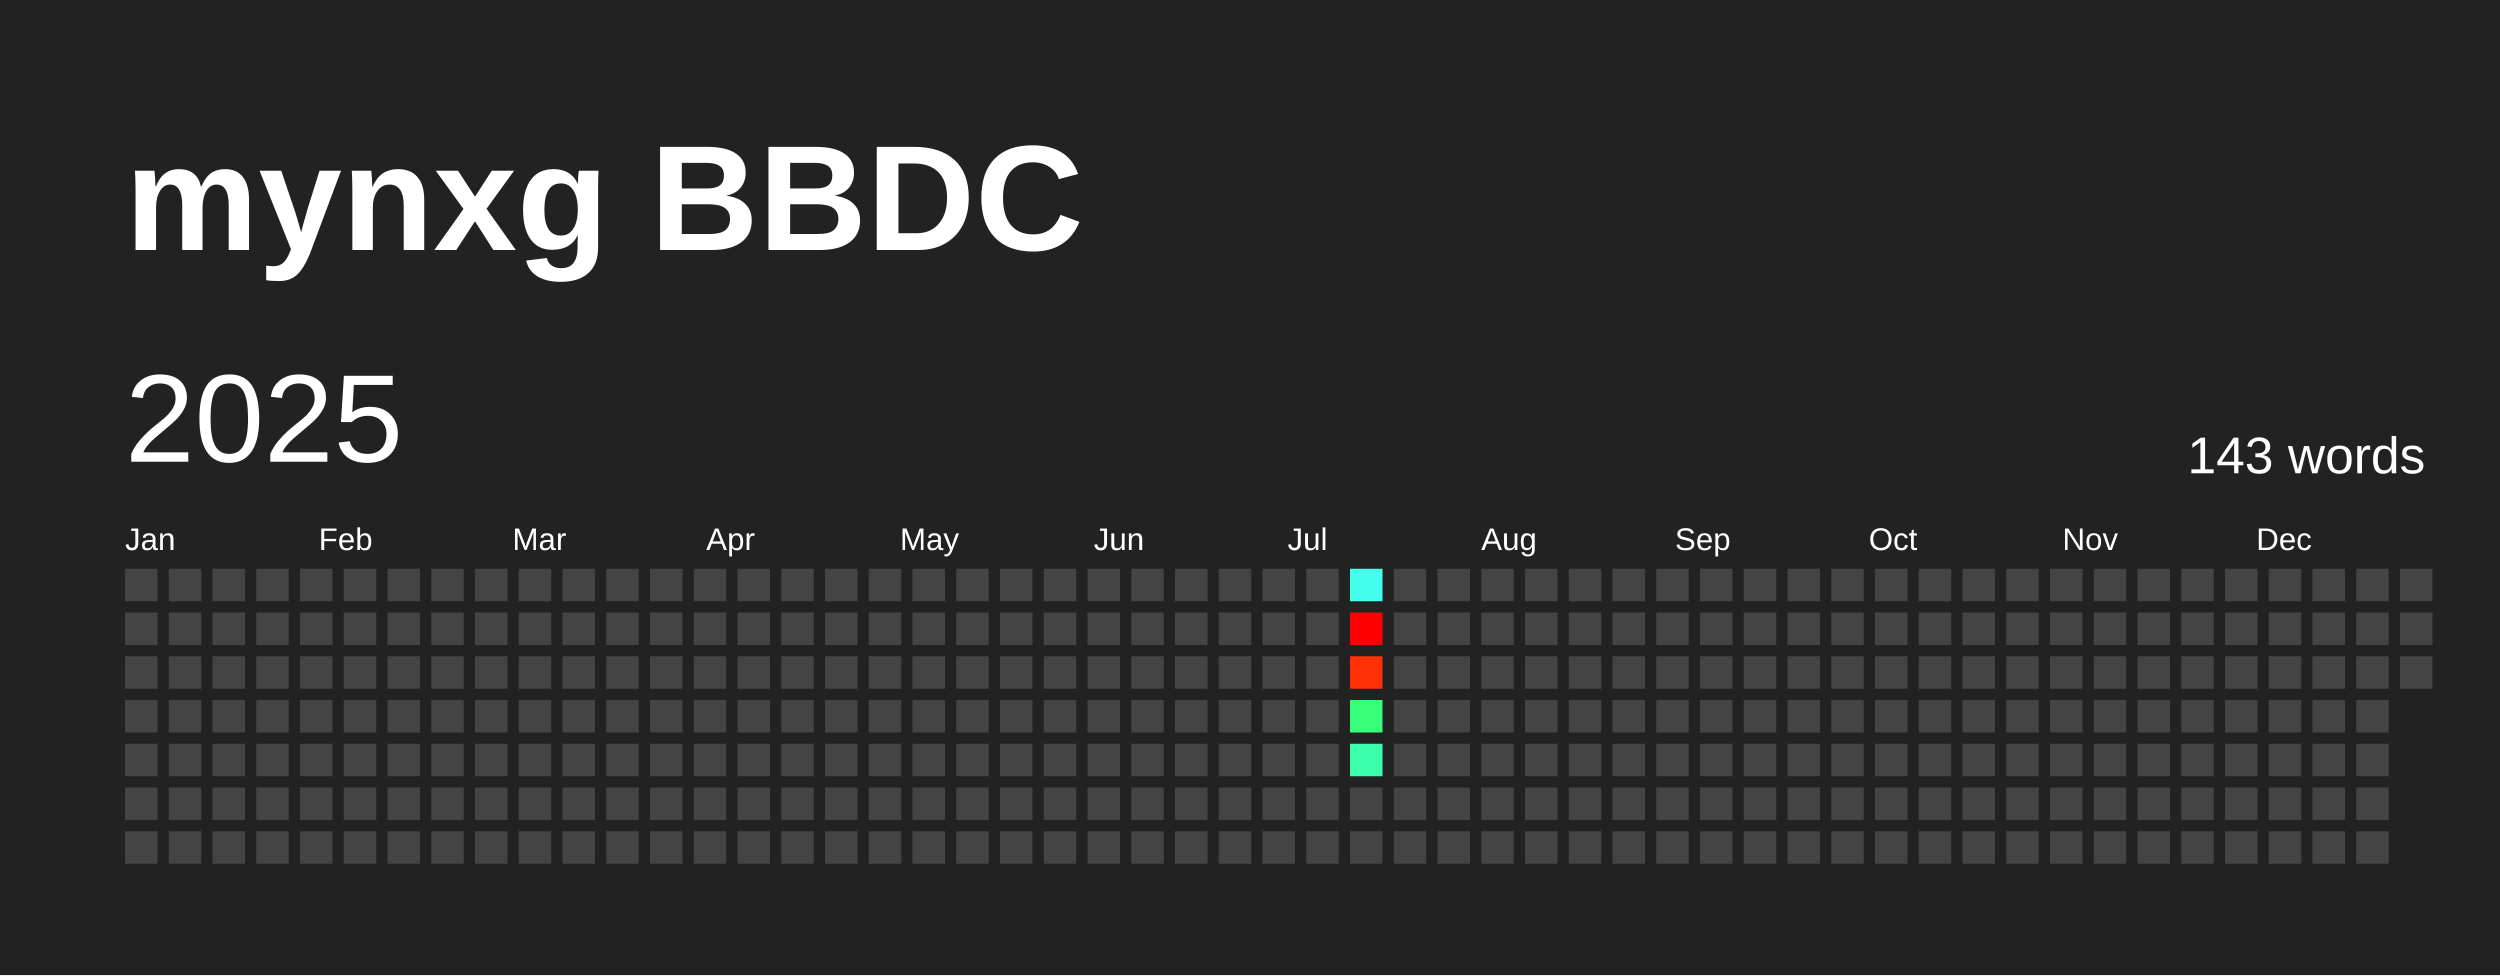
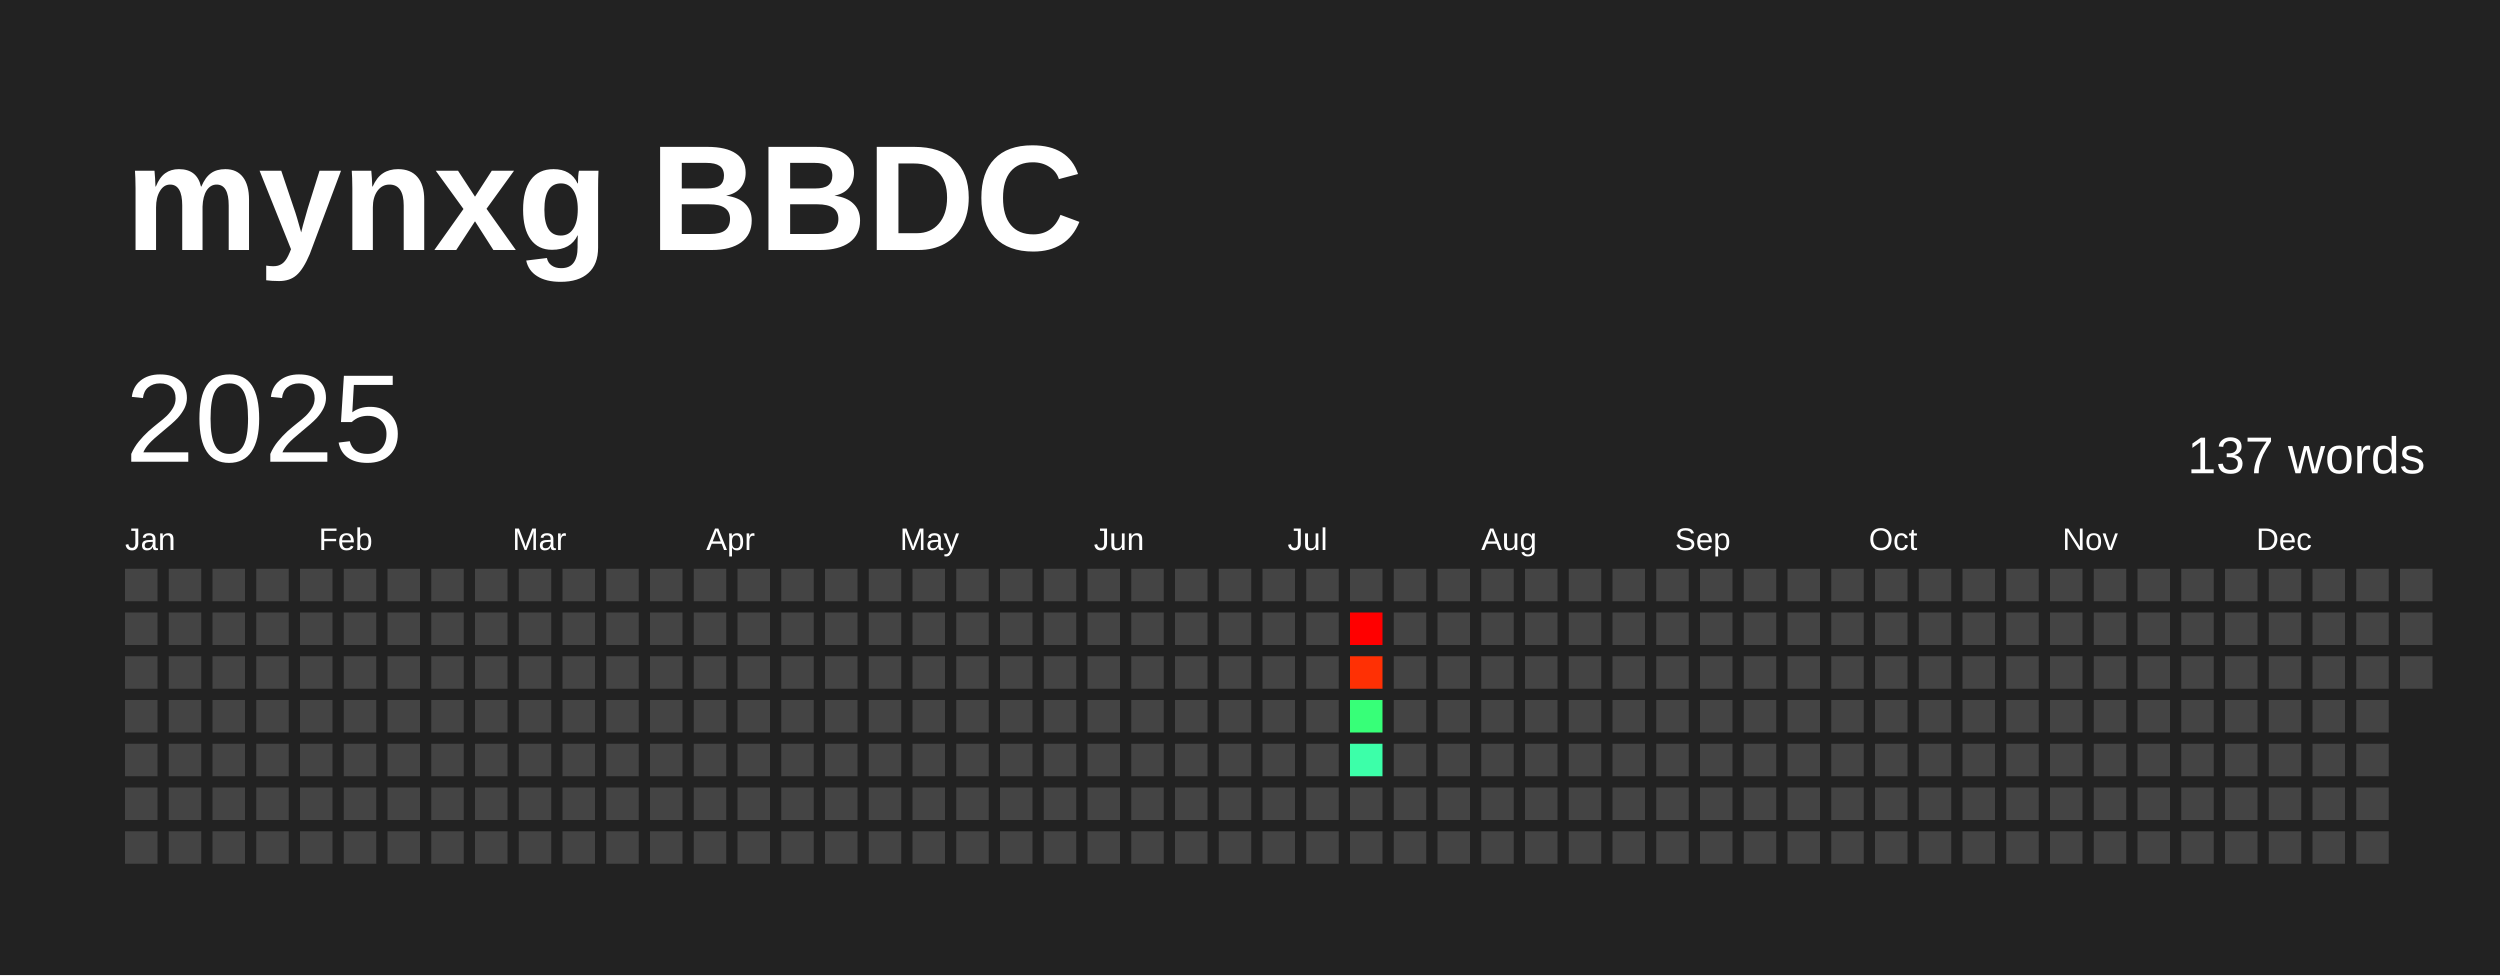
<svg xmlns="http://www.w3.org/2000/svg" baseProfile="full" height="78mm" version="1.1" viewBox="0,0,200,78" width="200mm">
  <defs />
  <rect fill="#222222" height="78" width="200" x="0" y="0" />
  <text fill="#FFFFFF" style="font-size:12px; font-family:Arial; font-weight:bold;" x="10" y="20">mynxg BBDC</text>
  <text dominant-baseline="hanging" fill="#FFFFFF" style="font-size:10.0px; font-family:Arial;" x="10" y="30">2025</text>
-   <text dominant-baseline="hanging" fill="#FFFFFF" style="font-size:4.125px; font-family:Arial;" x="175" y="35">143 words</text>
+   <text dominant-baseline="hanging" fill="#FFFFFF" style="font-size:4.125px; font-family:Arial;" x="175" y="35">137 words</text>
  <text fill="#FFFFFF" style="font-size:2.5px; font-family:Arial" x="10.0" y="44">Jan</text>
  <text fill="#FFFFFF" style="font-size:2.5px; font-family:Arial" x="25.5" y="44">Feb</text>
  <text fill="#FFFFFF" style="font-size:2.5px; font-family:Arial" x="41.0" y="44">Mar</text>
  <text fill="#FFFFFF" style="font-size:2.5px; font-family:Arial" x="56.5" y="44">Apr</text>
  <text fill="#FFFFFF" style="font-size:2.5px; font-family:Arial" x="72.0" y="44">May</text>
  <text fill="#FFFFFF" style="font-size:2.5px; font-family:Arial" x="87.5" y="44">Jun</text>
  <text fill="#FFFFFF" style="font-size:2.5px; font-family:Arial" x="103.0" y="44">Jul</text>
  <text fill="#FFFFFF" style="font-size:2.5px; font-family:Arial" x="118.5" y="44">Aug</text>
  <text fill="#FFFFFF" style="font-size:2.5px; font-family:Arial" x="134.0" y="44">Sep</text>
  <text fill="#FFFFFF" style="font-size:2.5px; font-family:Arial" x="149.5" y="44">Oct</text>
  <text fill="#FFFFFF" style="font-size:2.5px; font-family:Arial" x="165.0" y="44">Nov</text>
  <text fill="#FFFFFF" style="font-size:2.5px; font-family:Arial" x="180.5" y="44">Dec</text>
  <rect fill="#444444" height="2.6" width="2.6" x="10.0" y="45.5" />
  <rect fill="#444444" height="2.6" width="2.6" x="10.0" y="49.0" />
  <rect fill="#444444" height="2.6" width="2.6" x="10.0" y="52.5" />
  <rect fill="#444444" height="2.6" width="2.6" x="10.0" y="56.0" />
  <rect fill="#444444" height="2.6" width="2.6" x="10.0" y="59.5" />
  <rect fill="#444444" height="2.6" width="2.6" x="10.0" y="63.0" />
  <rect fill="#444444" height="2.6" width="2.6" x="10.0" y="66.5" />
  <rect fill="#444444" height="2.6" width="2.6" x="13.5" y="45.5" />
  <rect fill="#444444" height="2.6" width="2.6" x="13.5" y="49.0" />
  <rect fill="#444444" height="2.6" width="2.6" x="13.5" y="52.5" />
  <rect fill="#444444" height="2.6" width="2.6" x="13.5" y="56.0" />
  <rect fill="#444444" height="2.6" width="2.6" x="13.5" y="59.5" />
  <rect fill="#444444" height="2.6" width="2.6" x="13.5" y="63.0" />
  <rect fill="#444444" height="2.6" width="2.6" x="13.5" y="66.5" />
  <rect fill="#444444" height="2.6" width="2.6" x="17.0" y="45.5" />
  <rect fill="#444444" height="2.6" width="2.6" x="17.0" y="49.0" />
  <rect fill="#444444" height="2.6" width="2.6" x="17.0" y="52.5" />
  <rect fill="#444444" height="2.6" width="2.6" x="17.0" y="56.0" />
  <rect fill="#444444" height="2.6" width="2.6" x="17.0" y="59.5" />
  <rect fill="#444444" height="2.6" width="2.6" x="17.0" y="63.0" />
  <rect fill="#444444" height="2.6" width="2.6" x="17.0" y="66.5" />
  <rect fill="#444444" height="2.6" width="2.6" x="20.5" y="45.5" />
  <rect fill="#444444" height="2.6" width="2.6" x="20.5" y="49.0" />
  <rect fill="#444444" height="2.6" width="2.6" x="20.5" y="52.5" />
  <rect fill="#444444" height="2.6" width="2.6" x="20.5" y="56.0" />
  <rect fill="#444444" height="2.6" width="2.6" x="20.5" y="59.5" />
  <rect fill="#444444" height="2.6" width="2.6" x="20.5" y="63.0" />
  <rect fill="#444444" height="2.6" width="2.6" x="20.5" y="66.5" />
  <rect fill="#444444" height="2.6" width="2.6" x="24.0" y="45.5" />
  <rect fill="#444444" height="2.6" width="2.6" x="24.0" y="49.0" />
  <rect fill="#444444" height="2.6" width="2.6" x="24.0" y="52.5" />
  <rect fill="#444444" height="2.6" width="2.6" x="24.0" y="56.0" />
  <rect fill="#444444" height="2.6" width="2.6" x="24.0" y="59.5" />
  <rect fill="#444444" height="2.6" width="2.6" x="24.0" y="63.0" />
  <rect fill="#444444" height="2.6" width="2.6" x="24.0" y="66.5" />
  <rect fill="#444444" height="2.6" width="2.6" x="27.5" y="45.5" />
  <rect fill="#444444" height="2.6" width="2.6" x="27.5" y="49.0" />
  <rect fill="#444444" height="2.6" width="2.6" x="27.5" y="52.5" />
  <rect fill="#444444" height="2.6" width="2.6" x="27.5" y="56.0" />
  <rect fill="#444444" height="2.6" width="2.6" x="27.5" y="59.5" />
  <rect fill="#444444" height="2.6" width="2.6" x="27.5" y="63.0" />
  <rect fill="#444444" height="2.6" width="2.6" x="27.5" y="66.5" />
  <rect fill="#444444" height="2.6" width="2.6" x="31.0" y="45.5" />
  <rect fill="#444444" height="2.6" width="2.6" x="31.0" y="49.0" />
  <rect fill="#444444" height="2.6" width="2.6" x="31.0" y="52.5" />
  <rect fill="#444444" height="2.6" width="2.6" x="31.0" y="56.0" />
  <rect fill="#444444" height="2.6" width="2.6" x="31.0" y="59.5" />
  <rect fill="#444444" height="2.6" width="2.6" x="31.0" y="63.0" />
  <rect fill="#444444" height="2.6" width="2.6" x="31.0" y="66.5" />
  <rect fill="#444444" height="2.6" width="2.6" x="34.5" y="45.5" />
  <rect fill="#444444" height="2.6" width="2.6" x="34.5" y="49.0" />
  <rect fill="#444444" height="2.6" width="2.6" x="34.5" y="52.5" />
  <rect fill="#444444" height="2.6" width="2.6" x="34.5" y="56.0" />
  <rect fill="#444444" height="2.6" width="2.6" x="34.5" y="59.5" />
  <rect fill="#444444" height="2.6" width="2.6" x="34.5" y="63.0" />
  <rect fill="#444444" height="2.6" width="2.6" x="34.5" y="66.5" />
  <rect fill="#444444" height="2.6" width="2.6" x="38.0" y="45.5" />
  <rect fill="#444444" height="2.6" width="2.6" x="38.0" y="49.0" />
  <rect fill="#444444" height="2.6" width="2.6" x="38.0" y="52.5" />
  <rect fill="#444444" height="2.6" width="2.6" x="38.0" y="56.0" />
  <rect fill="#444444" height="2.6" width="2.6" x="38.0" y="59.5" />
  <rect fill="#444444" height="2.6" width="2.6" x="38.0" y="63.0" />
  <rect fill="#444444" height="2.6" width="2.6" x="38.0" y="66.5" />
  <rect fill="#444444" height="2.6" width="2.6" x="41.5" y="45.5" />
  <rect fill="#444444" height="2.6" width="2.6" x="41.5" y="49.0" />
  <rect fill="#444444" height="2.6" width="2.6" x="41.5" y="52.5" />
  <rect fill="#444444" height="2.6" width="2.6" x="41.5" y="56.0" />
  <rect fill="#444444" height="2.6" width="2.6" x="41.5" y="59.5" />
  <rect fill="#444444" height="2.6" width="2.6" x="41.5" y="63.0" />
  <rect fill="#444444" height="2.6" width="2.6" x="41.5" y="66.5" />
  <rect fill="#444444" height="2.6" width="2.6" x="45.0" y="45.5" />
  <rect fill="#444444" height="2.6" width="2.6" x="45.0" y="49.0" />
  <rect fill="#444444" height="2.6" width="2.6" x="45.0" y="52.5" />
  <rect fill="#444444" height="2.6" width="2.6" x="45.0" y="56.0" />
  <rect fill="#444444" height="2.6" width="2.6" x="45.0" y="59.5" />
  <rect fill="#444444" height="2.6" width="2.6" x="45.0" y="63.0" />
  <rect fill="#444444" height="2.6" width="2.6" x="45.0" y="66.5" />
  <rect fill="#444444" height="2.6" width="2.6" x="48.5" y="45.5" />
  <rect fill="#444444" height="2.6" width="2.6" x="48.5" y="49.0" />
  <rect fill="#444444" height="2.6" width="2.6" x="48.5" y="52.5" />
  <rect fill="#444444" height="2.6" width="2.6" x="48.5" y="56.0" />
  <rect fill="#444444" height="2.6" width="2.6" x="48.5" y="59.5" />
  <rect fill="#444444" height="2.6" width="2.6" x="48.5" y="63.0" />
  <rect fill="#444444" height="2.6" width="2.6" x="48.5" y="66.5" />
  <rect fill="#444444" height="2.6" width="2.6" x="52.0" y="45.5" />
  <rect fill="#444444" height="2.6" width="2.6" x="52.0" y="49.0" />
  <rect fill="#444444" height="2.6" width="2.6" x="52.0" y="52.5" />
  <rect fill="#444444" height="2.6" width="2.6" x="52.0" y="56.0" />
  <rect fill="#444444" height="2.6" width="2.6" x="52.0" y="59.5" />
  <rect fill="#444444" height="2.6" width="2.6" x="52.0" y="63.0" />
  <rect fill="#444444" height="2.6" width="2.6" x="52.0" y="66.5" />
  <rect fill="#444444" height="2.6" width="2.6" x="55.5" y="45.5" />
  <rect fill="#444444" height="2.6" width="2.6" x="55.5" y="49.0" />
  <rect fill="#444444" height="2.6" width="2.6" x="55.5" y="52.5" />
  <rect fill="#444444" height="2.6" width="2.6" x="55.5" y="56.0" />
  <rect fill="#444444" height="2.6" width="2.6" x="55.5" y="59.5" />
  <rect fill="#444444" height="2.6" width="2.6" x="55.5" y="63.0" />
  <rect fill="#444444" height="2.6" width="2.6" x="55.5" y="66.5" />
  <rect fill="#444444" height="2.6" width="2.6" x="59.0" y="45.5" />
  <rect fill="#444444" height="2.6" width="2.6" x="59.0" y="49.0" />
  <rect fill="#444444" height="2.6" width="2.6" x="59.0" y="52.5" />
  <rect fill="#444444" height="2.6" width="2.6" x="59.0" y="56.0" />
  <rect fill="#444444" height="2.6" width="2.6" x="59.0" y="59.5" />
  <rect fill="#444444" height="2.6" width="2.6" x="59.0" y="63.0" />
  <rect fill="#444444" height="2.6" width="2.6" x="59.0" y="66.5" />
  <rect fill="#444444" height="2.6" width="2.6" x="62.5" y="45.5" />
  <rect fill="#444444" height="2.6" width="2.6" x="62.5" y="49.0" />
  <rect fill="#444444" height="2.6" width="2.6" x="62.5" y="52.5" />
  <rect fill="#444444" height="2.6" width="2.6" x="62.5" y="56.0" />
  <rect fill="#444444" height="2.6" width="2.6" x="62.5" y="59.5" />
  <rect fill="#444444" height="2.6" width="2.6" x="62.5" y="63.0" />
  <rect fill="#444444" height="2.6" width="2.6" x="62.5" y="66.5" />
  <rect fill="#444444" height="2.6" width="2.6" x="66.0" y="45.5" />
  <rect fill="#444444" height="2.6" width="2.6" x="66.0" y="49.0" />
  <rect fill="#444444" height="2.6" width="2.6" x="66.0" y="52.5" />
  <rect fill="#444444" height="2.6" width="2.6" x="66.0" y="56.0" />
  <rect fill="#444444" height="2.6" width="2.6" x="66.0" y="59.5" />
  <rect fill="#444444" height="2.6" width="2.6" x="66.0" y="63.0" />
  <rect fill="#444444" height="2.6" width="2.6" x="66.0" y="66.5" />
  <rect fill="#444444" height="2.6" width="2.6" x="69.5" y="45.5" />
  <rect fill="#444444" height="2.6" width="2.6" x="69.5" y="49.0" />
  <rect fill="#444444" height="2.6" width="2.6" x="69.5" y="52.5" />
  <rect fill="#444444" height="2.6" width="2.6" x="69.5" y="56.0" />
  <rect fill="#444444" height="2.6" width="2.6" x="69.5" y="59.5" />
  <rect fill="#444444" height="2.6" width="2.6" x="69.5" y="63.0" />
  <rect fill="#444444" height="2.6" width="2.6" x="69.5" y="66.5" />
  <rect fill="#444444" height="2.6" width="2.6" x="73.0" y="45.5" />
  <rect fill="#444444" height="2.6" width="2.6" x="73.0" y="49.0" />
  <rect fill="#444444" height="2.6" width="2.6" x="73.0" y="52.5" />
  <rect fill="#444444" height="2.6" width="2.6" x="73.0" y="56.0" />
  <rect fill="#444444" height="2.6" width="2.6" x="73.0" y="59.5" />
  <rect fill="#444444" height="2.6" width="2.6" x="73.0" y="63.0" />
  <rect fill="#444444" height="2.6" width="2.6" x="73.0" y="66.5" />
  <rect fill="#444444" height="2.6" width="2.6" x="76.5" y="45.5" />
  <rect fill="#444444" height="2.6" width="2.6" x="76.5" y="49.0" />
  <rect fill="#444444" height="2.6" width="2.6" x="76.5" y="52.5" />
  <rect fill="#444444" height="2.6" width="2.6" x="76.5" y="56.0" />
  <rect fill="#444444" height="2.6" width="2.6" x="76.5" y="59.5" />
  <rect fill="#444444" height="2.6" width="2.6" x="76.5" y="63.0" />
  <rect fill="#444444" height="2.6" width="2.6" x="76.5" y="66.5" />
  <rect fill="#444444" height="2.6" width="2.6" x="80.0" y="45.5" />
  <rect fill="#444444" height="2.6" width="2.6" x="80.0" y="49.0" />
  <rect fill="#444444" height="2.6" width="2.6" x="80.0" y="52.5" />
  <rect fill="#444444" height="2.6" width="2.6" x="80.0" y="56.0" />
  <rect fill="#444444" height="2.6" width="2.6" x="80.0" y="59.5" />
  <rect fill="#444444" height="2.6" width="2.6" x="80.0" y="63.0" />
  <rect fill="#444444" height="2.6" width="2.6" x="80.0" y="66.5" />
  <rect fill="#444444" height="2.6" width="2.6" x="83.5" y="45.5" />
  <rect fill="#444444" height="2.6" width="2.6" x="83.5" y="49.0" />
  <rect fill="#444444" height="2.6" width="2.6" x="83.5" y="52.5" />
  <rect fill="#444444" height="2.6" width="2.6" x="83.5" y="56.0" />
  <rect fill="#444444" height="2.6" width="2.6" x="83.5" y="59.5" />
  <rect fill="#444444" height="2.6" width="2.6" x="83.5" y="63.0" />
  <rect fill="#444444" height="2.6" width="2.6" x="83.5" y="66.5" />
  <rect fill="#444444" height="2.6" width="2.6" x="87.0" y="45.5" />
  <rect fill="#444444" height="2.6" width="2.6" x="87.0" y="49.0" />
  <rect fill="#444444" height="2.6" width="2.6" x="87.0" y="52.5" />
  <rect fill="#444444" height="2.6" width="2.6" x="87.0" y="56.0" />
  <rect fill="#444444" height="2.6" width="2.6" x="87.0" y="59.5" />
  <rect fill="#444444" height="2.6" width="2.6" x="87.0" y="63.0" />
  <rect fill="#444444" height="2.6" width="2.6" x="87.0" y="66.5" />
  <rect fill="#444444" height="2.6" width="2.6" x="90.5" y="45.5" />
  <rect fill="#444444" height="2.6" width="2.6" x="90.5" y="49.0" />
  <rect fill="#444444" height="2.6" width="2.6" x="90.5" y="52.5" />
  <rect fill="#444444" height="2.6" width="2.6" x="90.5" y="56.0" />
  <rect fill="#444444" height="2.6" width="2.6" x="90.5" y="59.5" />
  <rect fill="#444444" height="2.6" width="2.6" x="90.5" y="63.0" />
  <rect fill="#444444" height="2.6" width="2.6" x="90.5" y="66.5" />
  <rect fill="#444444" height="2.6" width="2.6" x="94.0" y="45.5" />
  <rect fill="#444444" height="2.6" width="2.6" x="94.0" y="49.0" />
  <rect fill="#444444" height="2.6" width="2.6" x="94.0" y="52.5" />
  <rect fill="#444444" height="2.6" width="2.6" x="94.0" y="56.0" />
  <rect fill="#444444" height="2.6" width="2.6" x="94.0" y="59.5" />
  <rect fill="#444444" height="2.6" width="2.6" x="94.0" y="63.0" />
  <rect fill="#444444" height="2.6" width="2.6" x="94.0" y="66.5" />
  <rect fill="#444444" height="2.6" width="2.6" x="97.5" y="45.5" />
  <rect fill="#444444" height="2.6" width="2.6" x="97.5" y="49.0" />
  <rect fill="#444444" height="2.6" width="2.6" x="97.5" y="52.5" />
  <rect fill="#444444" height="2.6" width="2.6" x="97.5" y="56.0" />
  <rect fill="#444444" height="2.6" width="2.6" x="97.5" y="59.5" />
  <rect fill="#444444" height="2.6" width="2.6" x="97.5" y="63.0" />
  <rect fill="#444444" height="2.6" width="2.6" x="97.5" y="66.5" />
  <rect fill="#444444" height="2.6" width="2.6" x="101.0" y="45.5" />
  <rect fill="#444444" height="2.6" width="2.6" x="101.0" y="49.0" />
  <rect fill="#444444" height="2.6" width="2.6" x="101.0" y="52.5" />
  <rect fill="#444444" height="2.6" width="2.6" x="101.0" y="56.0" />
  <rect fill="#444444" height="2.6" width="2.6" x="101.0" y="59.5" />
  <rect fill="#444444" height="2.6" width="2.6" x="101.0" y="63.0" />
  <rect fill="#444444" height="2.6" width="2.6" x="101.0" y="66.5" />
  <rect fill="#444444" height="2.6" width="2.6" x="104.5" y="45.5" />
  <rect fill="#444444" height="2.6" width="2.6" x="104.5" y="49.0" />
  <rect fill="#444444" height="2.6" width="2.6" x="104.5" y="52.5" />
  <rect fill="#444444" height="2.6" width="2.6" x="104.5" y="56.0" />
  <rect fill="#444444" height="2.6" width="2.6" x="104.5" y="59.5" />
  <rect fill="#444444" height="2.6" width="2.6" x="104.5" y="63.0" />
  <rect fill="#444444" height="2.6" width="2.6" x="104.5" y="66.5" />
-   <rect fill="#45ffed" height="2.6" width="2.6" x="108.0" y="45.5" />
+   <rect fill="#444444" height="2.6" width="2.6" x="108.0" y="45.5" />
  <rect fill="red" height="2.6" width="2.6" x="108.0" y="49.0" />
  <rect fill="#ff3004" height="2.6" width="2.6" x="108.0" y="52.5" />
  <rect fill="#37ff78" height="2.6" width="2.6" x="108.0" y="56.0" />
  <rect fill="#3cffa9" height="2.6" width="2.6" x="108.0" y="59.5" />
  <rect fill="#444444" height="2.6" width="2.6" x="108.0" y="63.0" />
  <rect fill="#444444" height="2.6" width="2.6" x="108.0" y="66.5" />
  <rect fill="#444444" height="2.6" width="2.6" x="111.5" y="45.5" />
  <rect fill="#444444" height="2.6" width="2.6" x="111.5" y="49.0" />
  <rect fill="#444444" height="2.6" width="2.6" x="111.5" y="52.5" />
  <rect fill="#444444" height="2.6" width="2.6" x="111.5" y="56.0" />
  <rect fill="#444444" height="2.6" width="2.6" x="111.5" y="59.5" />
  <rect fill="#444444" height="2.6" width="2.6" x="111.5" y="63.0" />
  <rect fill="#444444" height="2.6" width="2.6" x="111.5" y="66.5" />
  <rect fill="#444444" height="2.6" width="2.6" x="115.0" y="45.5" />
  <rect fill="#444444" height="2.6" width="2.6" x="115.0" y="49.0" />
  <rect fill="#444444" height="2.6" width="2.6" x="115.0" y="52.5" />
  <rect fill="#444444" height="2.6" width="2.6" x="115.0" y="56.0" />
  <rect fill="#444444" height="2.6" width="2.6" x="115.0" y="59.5" />
  <rect fill="#444444" height="2.6" width="2.6" x="115.0" y="63.0" />
  <rect fill="#444444" height="2.6" width="2.6" x="115.0" y="66.5" />
  <rect fill="#444444" height="2.6" width="2.6" x="118.5" y="45.5" />
  <rect fill="#444444" height="2.6" width="2.6" x="118.5" y="49.0" />
  <rect fill="#444444" height="2.6" width="2.6" x="118.5" y="52.5" />
  <rect fill="#444444" height="2.6" width="2.6" x="118.5" y="56.0" />
  <rect fill="#444444" height="2.6" width="2.6" x="118.5" y="59.5" />
  <rect fill="#444444" height="2.6" width="2.6" x="118.5" y="63.0" />
  <rect fill="#444444" height="2.6" width="2.6" x="118.5" y="66.5" />
  <rect fill="#444444" height="2.6" width="2.6" x="122.0" y="45.5" />
  <rect fill="#444444" height="2.6" width="2.6" x="122.0" y="49.0" />
  <rect fill="#444444" height="2.6" width="2.6" x="122.0" y="52.5" />
  <rect fill="#444444" height="2.6" width="2.6" x="122.0" y="56.0" />
  <rect fill="#444444" height="2.6" width="2.6" x="122.0" y="59.5" />
  <rect fill="#444444" height="2.6" width="2.6" x="122.0" y="63.0" />
  <rect fill="#444444" height="2.6" width="2.6" x="122.0" y="66.5" />
  <rect fill="#444444" height="2.6" width="2.6" x="125.5" y="45.5" />
  <rect fill="#444444" height="2.6" width="2.6" x="125.5" y="49.0" />
  <rect fill="#444444" height="2.6" width="2.6" x="125.5" y="52.5" />
  <rect fill="#444444" height="2.6" width="2.6" x="125.5" y="56.0" />
  <rect fill="#444444" height="2.6" width="2.6" x="125.5" y="59.5" />
  <rect fill="#444444" height="2.6" width="2.6" x="125.5" y="63.0" />
  <rect fill="#444444" height="2.6" width="2.6" x="125.5" y="66.5" />
  <rect fill="#444444" height="2.6" width="2.6" x="129.0" y="45.5" />
  <rect fill="#444444" height="2.6" width="2.6" x="129.0" y="49.0" />
  <rect fill="#444444" height="2.6" width="2.6" x="129.0" y="52.5" />
  <rect fill="#444444" height="2.6" width="2.6" x="129.0" y="56.0" />
  <rect fill="#444444" height="2.6" width="2.6" x="129.0" y="59.5" />
  <rect fill="#444444" height="2.6" width="2.6" x="129.0" y="63.0" />
  <rect fill="#444444" height="2.6" width="2.6" x="129.0" y="66.5" />
  <rect fill="#444444" height="2.6" width="2.6" x="132.5" y="45.5" />
  <rect fill="#444444" height="2.6" width="2.6" x="132.5" y="49.0" />
  <rect fill="#444444" height="2.6" width="2.6" x="132.5" y="52.5" />
  <rect fill="#444444" height="2.6" width="2.6" x="132.5" y="56.0" />
  <rect fill="#444444" height="2.6" width="2.6" x="132.5" y="59.5" />
  <rect fill="#444444" height="2.6" width="2.6" x="132.5" y="63.0" />
  <rect fill="#444444" height="2.6" width="2.6" x="132.5" y="66.5" />
  <rect fill="#444444" height="2.6" width="2.6" x="136.0" y="45.5" />
  <rect fill="#444444" height="2.6" width="2.6" x="136.0" y="49.0" />
  <rect fill="#444444" height="2.6" width="2.6" x="136.0" y="52.5" />
  <rect fill="#444444" height="2.6" width="2.6" x="136.0" y="56.0" />
  <rect fill="#444444" height="2.6" width="2.6" x="136.0" y="59.5" />
  <rect fill="#444444" height="2.6" width="2.6" x="136.0" y="63.0" />
  <rect fill="#444444" height="2.6" width="2.6" x="136.0" y="66.5" />
  <rect fill="#444444" height="2.6" width="2.6" x="139.5" y="45.5" />
  <rect fill="#444444" height="2.6" width="2.6" x="139.5" y="49.0" />
  <rect fill="#444444" height="2.6" width="2.6" x="139.5" y="52.5" />
  <rect fill="#444444" height="2.6" width="2.6" x="139.5" y="56.0" />
  <rect fill="#444444" height="2.6" width="2.6" x="139.5" y="59.5" />
  <rect fill="#444444" height="2.6" width="2.6" x="139.5" y="63.0" />
  <rect fill="#444444" height="2.6" width="2.6" x="139.5" y="66.5" />
  <rect fill="#444444" height="2.6" width="2.6" x="143.0" y="45.5" />
  <rect fill="#444444" height="2.6" width="2.6" x="143.0" y="49.0" />
  <rect fill="#444444" height="2.6" width="2.6" x="143.0" y="52.5" />
  <rect fill="#444444" height="2.6" width="2.6" x="143.0" y="56.0" />
  <rect fill="#444444" height="2.6" width="2.6" x="143.0" y="59.5" />
  <rect fill="#444444" height="2.6" width="2.6" x="143.0" y="63.0" />
  <rect fill="#444444" height="2.6" width="2.6" x="143.0" y="66.5" />
  <rect fill="#444444" height="2.6" width="2.6" x="146.5" y="45.5" />
  <rect fill="#444444" height="2.6" width="2.6" x="146.5" y="49.0" />
  <rect fill="#444444" height="2.6" width="2.6" x="146.5" y="52.5" />
  <rect fill="#444444" height="2.6" width="2.6" x="146.5" y="56.0" />
  <rect fill="#444444" height="2.6" width="2.6" x="146.5" y="59.5" />
  <rect fill="#444444" height="2.6" width="2.6" x="146.5" y="63.0" />
  <rect fill="#444444" height="2.6" width="2.6" x="146.5" y="66.5" />
  <rect fill="#444444" height="2.6" width="2.6" x="150.0" y="45.5" />
  <rect fill="#444444" height="2.6" width="2.6" x="150.0" y="49.0" />
  <rect fill="#444444" height="2.6" width="2.6" x="150.0" y="52.5" />
  <rect fill="#444444" height="2.6" width="2.6" x="150.0" y="56.0" />
  <rect fill="#444444" height="2.6" width="2.6" x="150.0" y="59.5" />
  <rect fill="#444444" height="2.6" width="2.6" x="150.0" y="63.0" />
  <rect fill="#444444" height="2.6" width="2.6" x="150.0" y="66.5" />
  <rect fill="#444444" height="2.6" width="2.6" x="153.5" y="45.5" />
  <rect fill="#444444" height="2.6" width="2.6" x="153.5" y="49.0" />
  <rect fill="#444444" height="2.6" width="2.6" x="153.5" y="52.5" />
  <rect fill="#444444" height="2.6" width="2.6" x="153.5" y="56.0" />
  <rect fill="#444444" height="2.6" width="2.6" x="153.5" y="59.5" />
  <rect fill="#444444" height="2.6" width="2.6" x="153.5" y="63.0" />
  <rect fill="#444444" height="2.6" width="2.6" x="153.5" y="66.5" />
  <rect fill="#444444" height="2.6" width="2.6" x="157.0" y="45.5" />
  <rect fill="#444444" height="2.6" width="2.6" x="157.0" y="49.0" />
  <rect fill="#444444" height="2.6" width="2.6" x="157.0" y="52.5" />
  <rect fill="#444444" height="2.6" width="2.6" x="157.0" y="56.0" />
  <rect fill="#444444" height="2.6" width="2.6" x="157.0" y="59.5" />
  <rect fill="#444444" height="2.6" width="2.6" x="157.0" y="63.0" />
  <rect fill="#444444" height="2.6" width="2.6" x="157.0" y="66.5" />
  <rect fill="#444444" height="2.6" width="2.6" x="160.5" y="45.5" />
  <rect fill="#444444" height="2.6" width="2.6" x="160.5" y="49.0" />
  <rect fill="#444444" height="2.6" width="2.6" x="160.5" y="52.5" />
  <rect fill="#444444" height="2.6" width="2.6" x="160.5" y="56.0" />
  <rect fill="#444444" height="2.6" width="2.6" x="160.5" y="59.5" />
  <rect fill="#444444" height="2.6" width="2.6" x="160.5" y="63.0" />
  <rect fill="#444444" height="2.6" width="2.6" x="160.5" y="66.5" />
  <rect fill="#444444" height="2.6" width="2.6" x="164.0" y="45.5" />
  <rect fill="#444444" height="2.6" width="2.6" x="164.0" y="49.0" />
  <rect fill="#444444" height="2.6" width="2.6" x="164.0" y="52.5" />
  <rect fill="#444444" height="2.6" width="2.6" x="164.0" y="56.0" />
  <rect fill="#444444" height="2.6" width="2.6" x="164.0" y="59.5" />
  <rect fill="#444444" height="2.6" width="2.6" x="164.0" y="63.0" />
  <rect fill="#444444" height="2.6" width="2.6" x="164.0" y="66.5" />
  <rect fill="#444444" height="2.6" width="2.6" x="167.5" y="45.5" />
  <rect fill="#444444" height="2.6" width="2.6" x="167.5" y="49.0" />
  <rect fill="#444444" height="2.6" width="2.6" x="167.5" y="52.5" />
  <rect fill="#444444" height="2.6" width="2.6" x="167.5" y="56.0" />
  <rect fill="#444444" height="2.6" width="2.6" x="167.5" y="59.5" />
  <rect fill="#444444" height="2.6" width="2.6" x="167.5" y="63.0" />
  <rect fill="#444444" height="2.6" width="2.6" x="167.5" y="66.5" />
  <rect fill="#444444" height="2.6" width="2.6" x="171.0" y="45.5" />
  <rect fill="#444444" height="2.6" width="2.6" x="171.0" y="49.0" />
  <rect fill="#444444" height="2.6" width="2.6" x="171.0" y="52.5" />
  <rect fill="#444444" height="2.6" width="2.6" x="171.0" y="56.0" />
  <rect fill="#444444" height="2.6" width="2.6" x="171.0" y="59.5" />
  <rect fill="#444444" height="2.6" width="2.6" x="171.0" y="63.0" />
  <rect fill="#444444" height="2.6" width="2.6" x="171.0" y="66.5" />
  <rect fill="#444444" height="2.6" width="2.6" x="174.5" y="45.5" />
  <rect fill="#444444" height="2.6" width="2.6" x="174.5" y="49.0" />
  <rect fill="#444444" height="2.6" width="2.6" x="174.5" y="52.5" />
  <rect fill="#444444" height="2.6" width="2.6" x="174.5" y="56.0" />
  <rect fill="#444444" height="2.6" width="2.6" x="174.5" y="59.5" />
  <rect fill="#444444" height="2.6" width="2.6" x="174.5" y="63.0" />
  <rect fill="#444444" height="2.6" width="2.6" x="174.5" y="66.5" />
  <rect fill="#444444" height="2.6" width="2.6" x="178.0" y="45.5" />
  <rect fill="#444444" height="2.6" width="2.6" x="178.0" y="49.0" />
  <rect fill="#444444" height="2.6" width="2.6" x="178.0" y="52.5" />
  <rect fill="#444444" height="2.6" width="2.6" x="178.0" y="56.0" />
  <rect fill="#444444" height="2.6" width="2.6" x="178.0" y="59.5" />
  <rect fill="#444444" height="2.6" width="2.6" x="178.0" y="63.0" />
  <rect fill="#444444" height="2.6" width="2.6" x="178.0" y="66.5" />
  <rect fill="#444444" height="2.6" width="2.6" x="181.5" y="45.5" />
  <rect fill="#444444" height="2.6" width="2.6" x="181.5" y="49.0" />
  <rect fill="#444444" height="2.6" width="2.6" x="181.5" y="52.5" />
  <rect fill="#444444" height="2.6" width="2.6" x="181.5" y="56.0" />
  <rect fill="#444444" height="2.6" width="2.6" x="181.5" y="59.5" />
  <rect fill="#444444" height="2.6" width="2.6" x="181.5" y="63.0" />
  <rect fill="#444444" height="2.6" width="2.6" x="181.5" y="66.5" />
  <rect fill="#444444" height="2.6" width="2.6" x="185.0" y="45.5" />
  <rect fill="#444444" height="2.6" width="2.6" x="185.0" y="49.0" />
  <rect fill="#444444" height="2.6" width="2.6" x="185.0" y="52.5" />
  <rect fill="#444444" height="2.6" width="2.6" x="185.0" y="56.0" />
  <rect fill="#444444" height="2.6" width="2.6" x="185.0" y="59.5" />
  <rect fill="#444444" height="2.6" width="2.6" x="185.0" y="63.0" />
  <rect fill="#444444" height="2.6" width="2.6" x="185.0" y="66.5" />
  <rect fill="#444444" height="2.6" width="2.6" x="188.5" y="45.5" />
  <rect fill="#444444" height="2.6" width="2.6" x="188.5" y="49.0" />
  <rect fill="#444444" height="2.6" width="2.6" x="188.5" y="52.5" />
  <rect fill="#444444" height="2.6" width="2.6" x="188.5" y="56.0" />
  <rect fill="#444444" height="2.6" width="2.6" x="188.5" y="59.5" />
  <rect fill="#444444" height="2.6" width="2.6" x="188.5" y="63.0" />
  <rect fill="#444444" height="2.6" width="2.6" x="188.5" y="66.5" />
  <rect fill="#444444" height="2.6" width="2.6" x="192.0" y="45.5" />
  <rect fill="#444444" height="2.6" width="2.6" x="192.0" y="49.0" />
  <rect fill="#444444" height="2.6" width="2.6" x="192.0" y="52.5" />
</svg>
